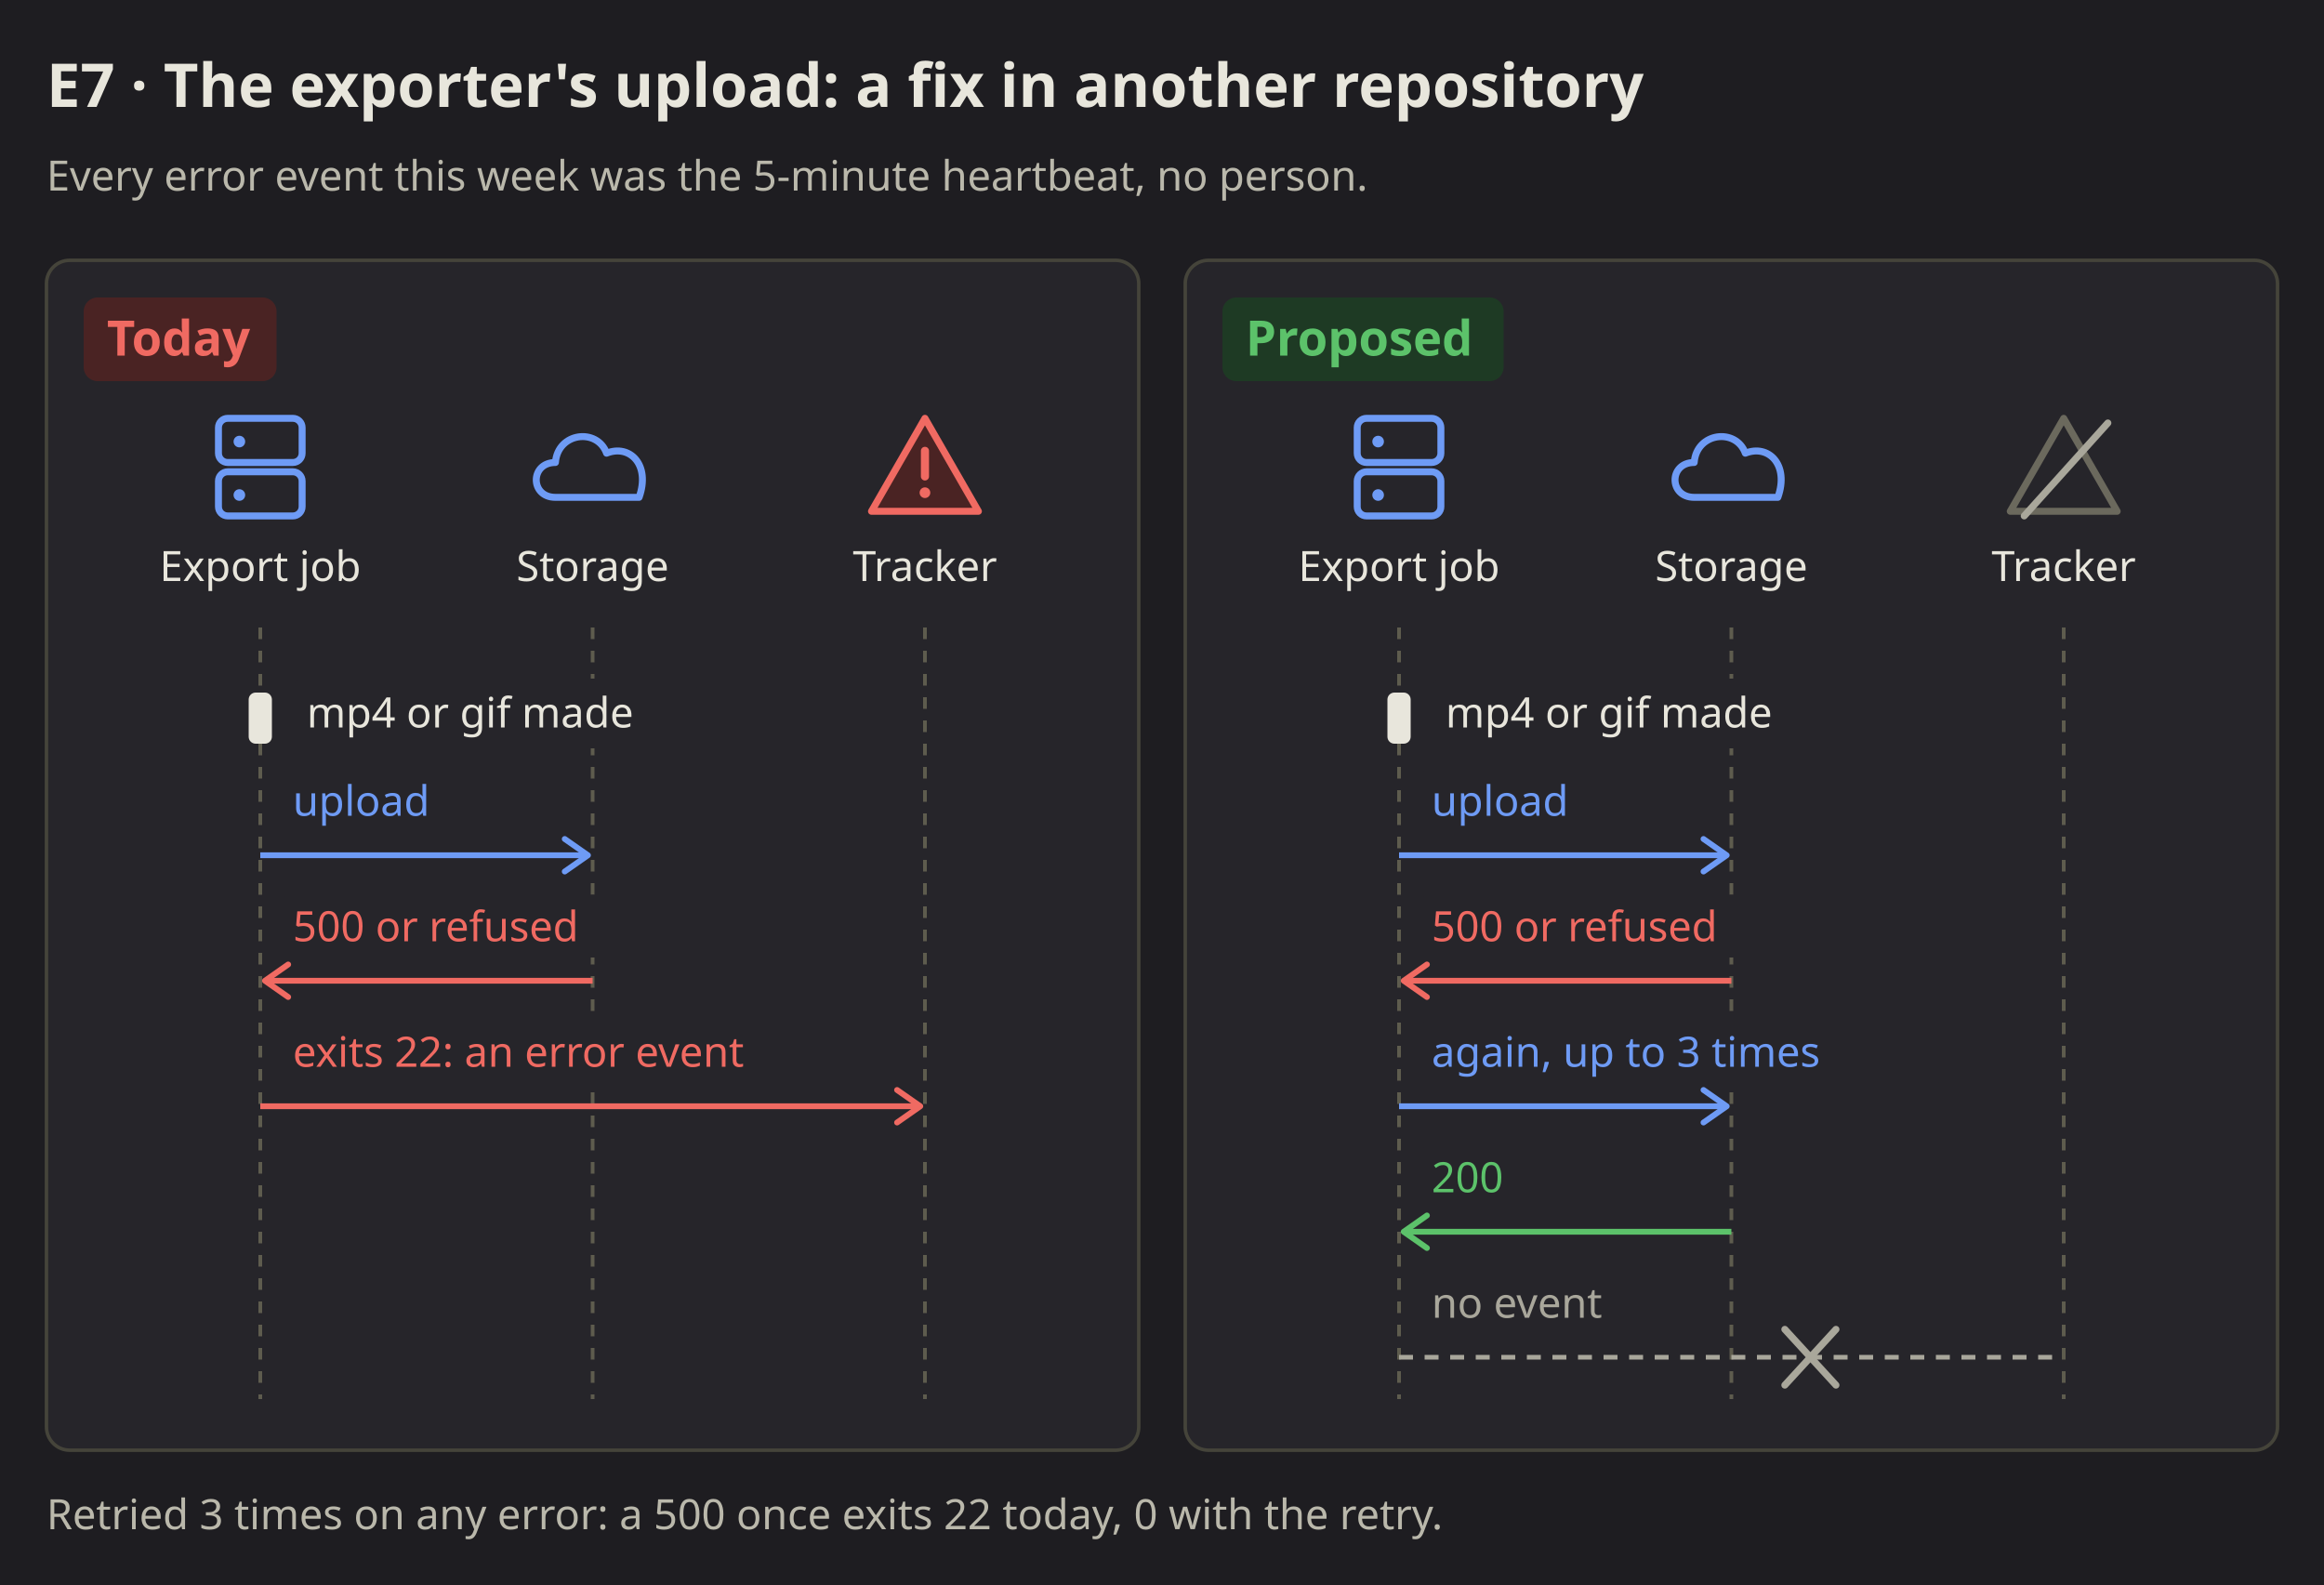
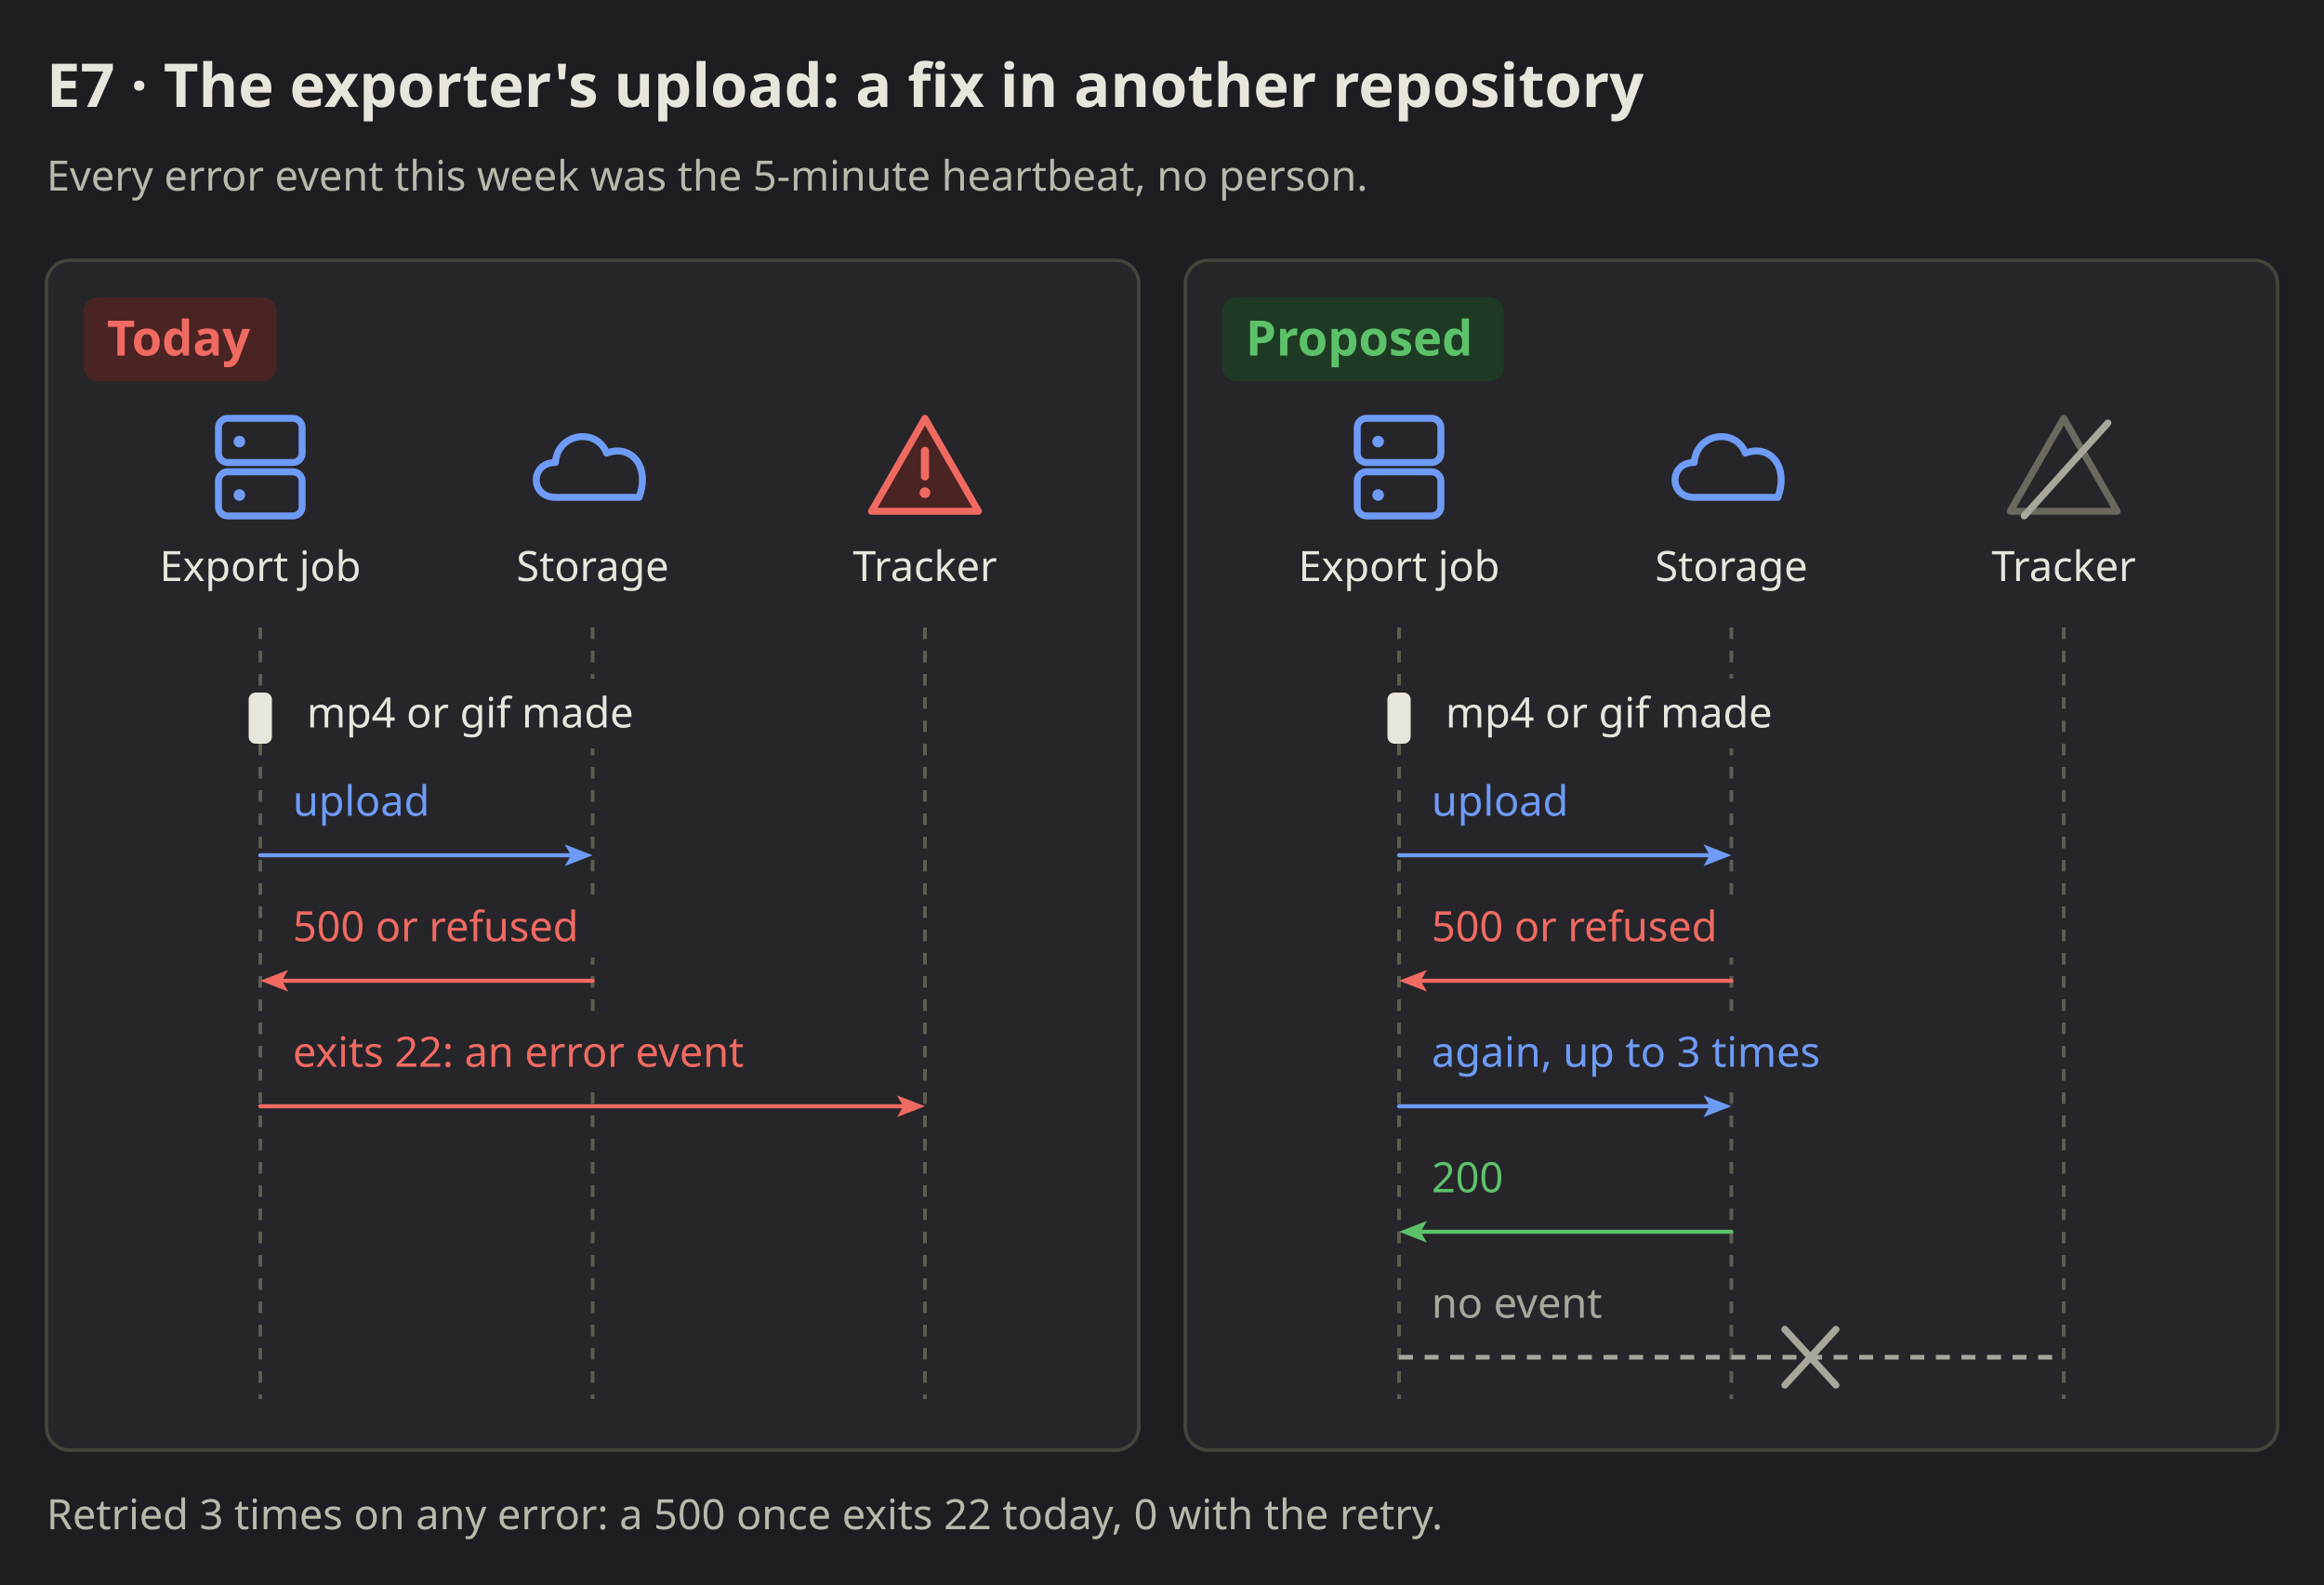
<svg xmlns="http://www.w3.org/2000/svg" viewBox="0 0 1000 682" width="1000" height="682" font-family="Noto Sans, Ubuntu, system-ui, sans-serif">
+   <defs>
+     <marker id="arrow-text" viewBox="0 0 12 12" refX="8" refY="6" markerUnits="userSpaceOnUse" markerWidth="16" markerHeight="16" orient="auto-start-reverse">
+       <path d="M2 2.5 L11 6 L2 9.5 L4 6 z" fill="#E8E6DC" stroke-linejoin="round" />
+     </marker>
+     <marker id="arrow-blue" viewBox="0 0 12 12" refX="8" refY="6" markerUnits="userSpaceOnUse" markerWidth="16" markerHeight="16" orient="auto-start-reverse">
+       <path d="M2 2.5 L11 6 L2 9.5 L4 6 z" fill="#6E9BF5" stroke-linejoin="round" />
+     </marker>
+     <marker id="arrow-red" viewBox="0 0 12 12" refX="8" refY="6" markerUnits="userSpaceOnUse" markerWidth="16" markerHeight="16" orient="auto-start-reverse">
+       <path d="M2 2.5 L11 6 L2 9.5 L4 6 z" fill="#F06A62" stroke-linejoin="round" />
+     </marker>
+     <marker id="arrow-green" viewBox="0 0 12 12" refX="8" refY="6" markerUnits="userSpaceOnUse" markerWidth="16" markerHeight="16" orient="auto-start-reverse">
+       <path d="M2 2.5 L11 6 L2 9.5 L4 6 z" fill="#5CC26A" stroke-linejoin="round" />
+     </marker>
+     <marker id="arrow-grey" viewBox="0 0 12 12" refX="8" refY="6" markerUnits="userSpaceOnUse" markerWidth="16" markerHeight="16" orient="auto-start-reverse">
+       <path d="M2 2.5 L11 6 L2 9.5 L4 6 z" fill="#A9A79B" stroke-linejoin="round" />
+     </marker>
+   </defs>
  <rect width="1000" height="682" fill="#1E1D21" />
  <text x="20" y="46" font-size="26" font-weight="700" fill="#E8E6DC">E7 · The exporter's upload: a fix in another repository</text>
  <text x="20" y="82" font-size="18" fill="#BAB8AB">Every error event this week was the 5-minute heartbeat, no person.</text>
  <rect x="20" y="112" width="470" height="512" rx="10" fill="#26252A" stroke="#45443A" stroke-width="1.5" />
  <rect x="94" y="180" width="36" height="19" rx="4" stroke="#6E9BF5" stroke-width="3" fill="none" stroke-linejoin="round" stroke-linecap="round" />
  <rect x="94" y="203" width="36" height="19" rx="4" stroke="#6E9BF5" stroke-width="3" fill="none" stroke-linejoin="round" stroke-linecap="round" />
  <circle cx="103" cy="190" r="2.5" fill="#6E9BF5" />
  <circle cx="103" cy="213" r="2.5" fill="#6E9BF5" />
  <line x1="112" y1="270" x2="112" y2="602" stroke="#5E5C4E" stroke-width="1.6" stroke-dasharray="5 5" />
  <path d="M239 214 C228 214 228 199 239 199 C240 186 257 184 261 195 C271 191 280 200 275 214 Z" stroke="#6E9BF5" stroke-width="3" fill="none" stroke-linejoin="round" stroke-linecap="round" />
  <line x1="255" y1="270" x2="255" y2="602" stroke="#5E5C4E" stroke-width="1.6" stroke-dasharray="5 5" />
  <path d="M398 180 L421 220 H375 Z" fill="#4A2323" stroke="#F06A62" stroke-width="3" stroke-linejoin="round" />
  <path d="M398 194 V205" stroke="#F06A62" stroke-width="3.5" stroke-linecap="round" />
  <circle cx="398" cy="212" r="2.3" fill="#F06A62" />
  <line x1="398" y1="270" x2="398" y2="602" stroke="#5E5C4E" stroke-width="1.6" stroke-dasharray="5 5" />
  <rect x="107" y="298" width="10" height="22" rx="3" fill="#E8E6DC" />
-   <line x1="112" y1="368" x2="252" y2="368" stroke="#6E9BF5" stroke-width="2.5" />
-   <path d="M243 361 L253 368 L243 375" fill="none" stroke="#6E9BF5" stroke-width="2.5" stroke-linejoin="round" stroke-linecap="round" />
-   <line x1="255" y1="422" x2="115" y2="422" stroke="#F06A62" stroke-width="2.5" />
-   <path d="M124 415 L114 422 L124 429" fill="none" stroke="#F06A62" stroke-width="2.5" stroke-linejoin="round" stroke-linecap="round" />
-   <line x1="112" y1="476" x2="395" y2="476" stroke="#F06A62" stroke-width="2.5" />
-   <path d="M386 469 L396 476 L386 483" fill="none" stroke="#F06A62" stroke-width="2.5" stroke-linejoin="round" stroke-linecap="round" />
+   <line x1="112" y1="368" x2="251" y2="368" stroke="#6E9BF5" stroke-width="1.75" stroke-linecap="round" marker-end="url(#arrow-blue)" />
+   <line x1="255" y1="422" x2="116" y2="422" stroke="#F06A62" stroke-width="1.75" stroke-linecap="round" marker-end="url(#arrow-red)" />
+   <line x1="112" y1="476" x2="394" y2="476" stroke="#F06A62" stroke-width="1.75" stroke-linecap="round" marker-end="url(#arrow-red)" />
  <rect x="510" y="112" width="470" height="512" rx="10" fill="#26252A" stroke="#45443A" stroke-width="1.5" />
  <rect x="584" y="180" width="36" height="19" rx="4" stroke="#6E9BF5" stroke-width="3" fill="none" stroke-linejoin="round" stroke-linecap="round" />
  <rect x="584" y="203" width="36" height="19" rx="4" stroke="#6E9BF5" stroke-width="3" fill="none" stroke-linejoin="round" stroke-linecap="round" />
  <circle cx="593" cy="190" r="2.5" fill="#6E9BF5" />
  <circle cx="593" cy="213" r="2.5" fill="#6E9BF5" />
  <line x1="602" y1="270" x2="602" y2="602" stroke="#5E5C4E" stroke-width="1.6" stroke-dasharray="5 5" />
  <path d="M729 214 C718 214 718 199 729 199 C730 186 747 184 751 195 C761 191 770 200 765 214 Z" stroke="#6E9BF5" stroke-width="3" fill="none" stroke-linejoin="round" stroke-linecap="round" />
  <line x1="745" y1="270" x2="745" y2="602" stroke="#5E5C4E" stroke-width="1.6" stroke-dasharray="5 5" />
  <path d="M888 180 L911 220 H865 Z" fill="none" stroke="#6B695D" stroke-width="3" stroke-linejoin="round" />
  <path d="M907 182 L871 222" stroke="#A9A79B" stroke-width="3" stroke-linecap="round" />
  <line x1="888" y1="270" x2="888" y2="602" stroke="#5E5C4E" stroke-width="1.6" stroke-dasharray="5 5" />
  <rect x="597" y="298" width="10" height="22" rx="3" fill="#E8E6DC" />
-   <line x1="602" y1="368" x2="742" y2="368" stroke="#6E9BF5" stroke-width="2.5" />
-   <path d="M733 361 L743 368 L733 375" fill="none" stroke="#6E9BF5" stroke-width="2.5" stroke-linejoin="round" stroke-linecap="round" />
-   <line x1="745" y1="422" x2="605" y2="422" stroke="#F06A62" stroke-width="2.5" />
-   <path d="M614 415 L604 422 L614 429" fill="none" stroke="#F06A62" stroke-width="2.5" stroke-linejoin="round" stroke-linecap="round" />
-   <line x1="602" y1="476" x2="742" y2="476" stroke="#6E9BF5" stroke-width="2.5" />
-   <path d="M733 469 L743 476 L733 483" fill="none" stroke="#6E9BF5" stroke-width="2.5" stroke-linejoin="round" stroke-linecap="round" />
-   <line x1="745" y1="530" x2="605" y2="530" stroke="#5CC26A" stroke-width="2.5" />
-   <path d="M614 523 L604 530 L614 537" fill="none" stroke="#5CC26A" stroke-width="2.5" stroke-linejoin="round" stroke-linecap="round" />
+   <line x1="602" y1="368" x2="741" y2="368" stroke="#6E9BF5" stroke-width="1.75" stroke-linecap="round" marker-end="url(#arrow-blue)" />
+   <line x1="745" y1="422" x2="606" y2="422" stroke="#F06A62" stroke-width="1.75" stroke-linecap="round" marker-end="url(#arrow-red)" />
+   <line x1="602" y1="476" x2="741" y2="476" stroke="#6E9BF5" stroke-width="1.75" stroke-linecap="round" marker-end="url(#arrow-blue)" />
+   <line x1="745" y1="530" x2="606" y2="530" stroke="#5CC26A" stroke-width="1.75" stroke-linecap="round" marker-end="url(#arrow-green)" />
  <line x1="602" y1="584" x2="888" y2="584" stroke="#A9A79B" stroke-width="2" stroke-dasharray="6 5" />
  <path d="M768 572 L790 596 M790 572 L768 596" stroke="#A9A79B" stroke-width="3" stroke-linecap="round" />
  <text x="112" y="250" font-size="18" text-anchor="middle" fill="#E8E6DC">Export job</text>
  <text x="255" y="250" font-size="18" text-anchor="middle" fill="#E8E6DC">Storage</text>
  <text x="398" y="250" font-size="18" text-anchor="middle" fill="#E8E6DC">Tracker</text>
  <rect x="126" y="292" width="174" height="30" rx="5" fill="#26252A" />
  <text x="132" y="313" font-size="18" fill="#E8E6DC">mp4 or gif made</text>
  <rect x="120" y="331" width="77" height="27" rx="5" fill="#26252A" />
  <text x="126" y="351" font-size="18" fill="#6E9BF5">upload</text>
  <rect x="120" y="385" width="164" height="27" rx="5" fill="#26252A" />
  <text x="126" y="405" font-size="18" fill="#F06A62">500 or refused</text>
  <rect x="120" y="439" width="272" height="27" rx="5" fill="#26252A" />
  <text x="126" y="459" font-size="18" fill="#F06A62">exits 22: an error event</text>
  <rect x="36" y="128" width="83" height="36" rx="6" fill="#4A2323" />
  <text x="46" y="153" font-size="21" font-weight="700" fill="#F06A62">Today</text>
  <text x="602" y="250" font-size="18" text-anchor="middle" fill="#E8E6DC">Export job</text>
  <text x="745" y="250" font-size="18" text-anchor="middle" fill="#E8E6DC">Storage</text>
  <text x="888" y="250" font-size="18" text-anchor="middle" fill="#E8E6DC">Tracker</text>
  <rect x="616" y="292" width="174" height="30" rx="5" fill="#26252A" />
  <text x="622" y="313" font-size="18" fill="#E8E6DC">mp4 or gif made</text>
  <rect x="610" y="331" width="77" height="27" rx="5" fill="#26252A" />
  <text x="616" y="351" font-size="18" fill="#6E9BF5">upload</text>
  <rect x="610" y="385" width="164" height="27" rx="5" fill="#26252A" />
  <text x="616" y="405" font-size="18" fill="#F06A62">500 or refused</text>
  <rect x="610" y="439" width="228" height="27" rx="5" fill="#26252A" />
  <text x="616" y="459" font-size="18" fill="#6E9BF5">again, up to 3 times</text>
  <rect x="610" y="493" width="45" height="27" rx="5" fill="#26252A" />
  <text x="616" y="513" font-size="18" fill="#5CC26A">200</text>
  <rect x="610" y="547" width="99" height="27" rx="5" fill="#26252A" />
  <text x="616" y="567" font-size="18" fill="#A9A79B">no event</text>
  <rect x="526" y="128" width="121" height="36" rx="6" fill="#1E3A24" />
  <text x="536" y="153" font-size="21" font-weight="700" fill="#5CC26A">Proposed</text>
  <text x="20" y="658" font-size="18" fill="#BAB8AB">Retried 3 times on any error: a 500 once exits 22 today, 0 with the retry.</text>
</svg>
